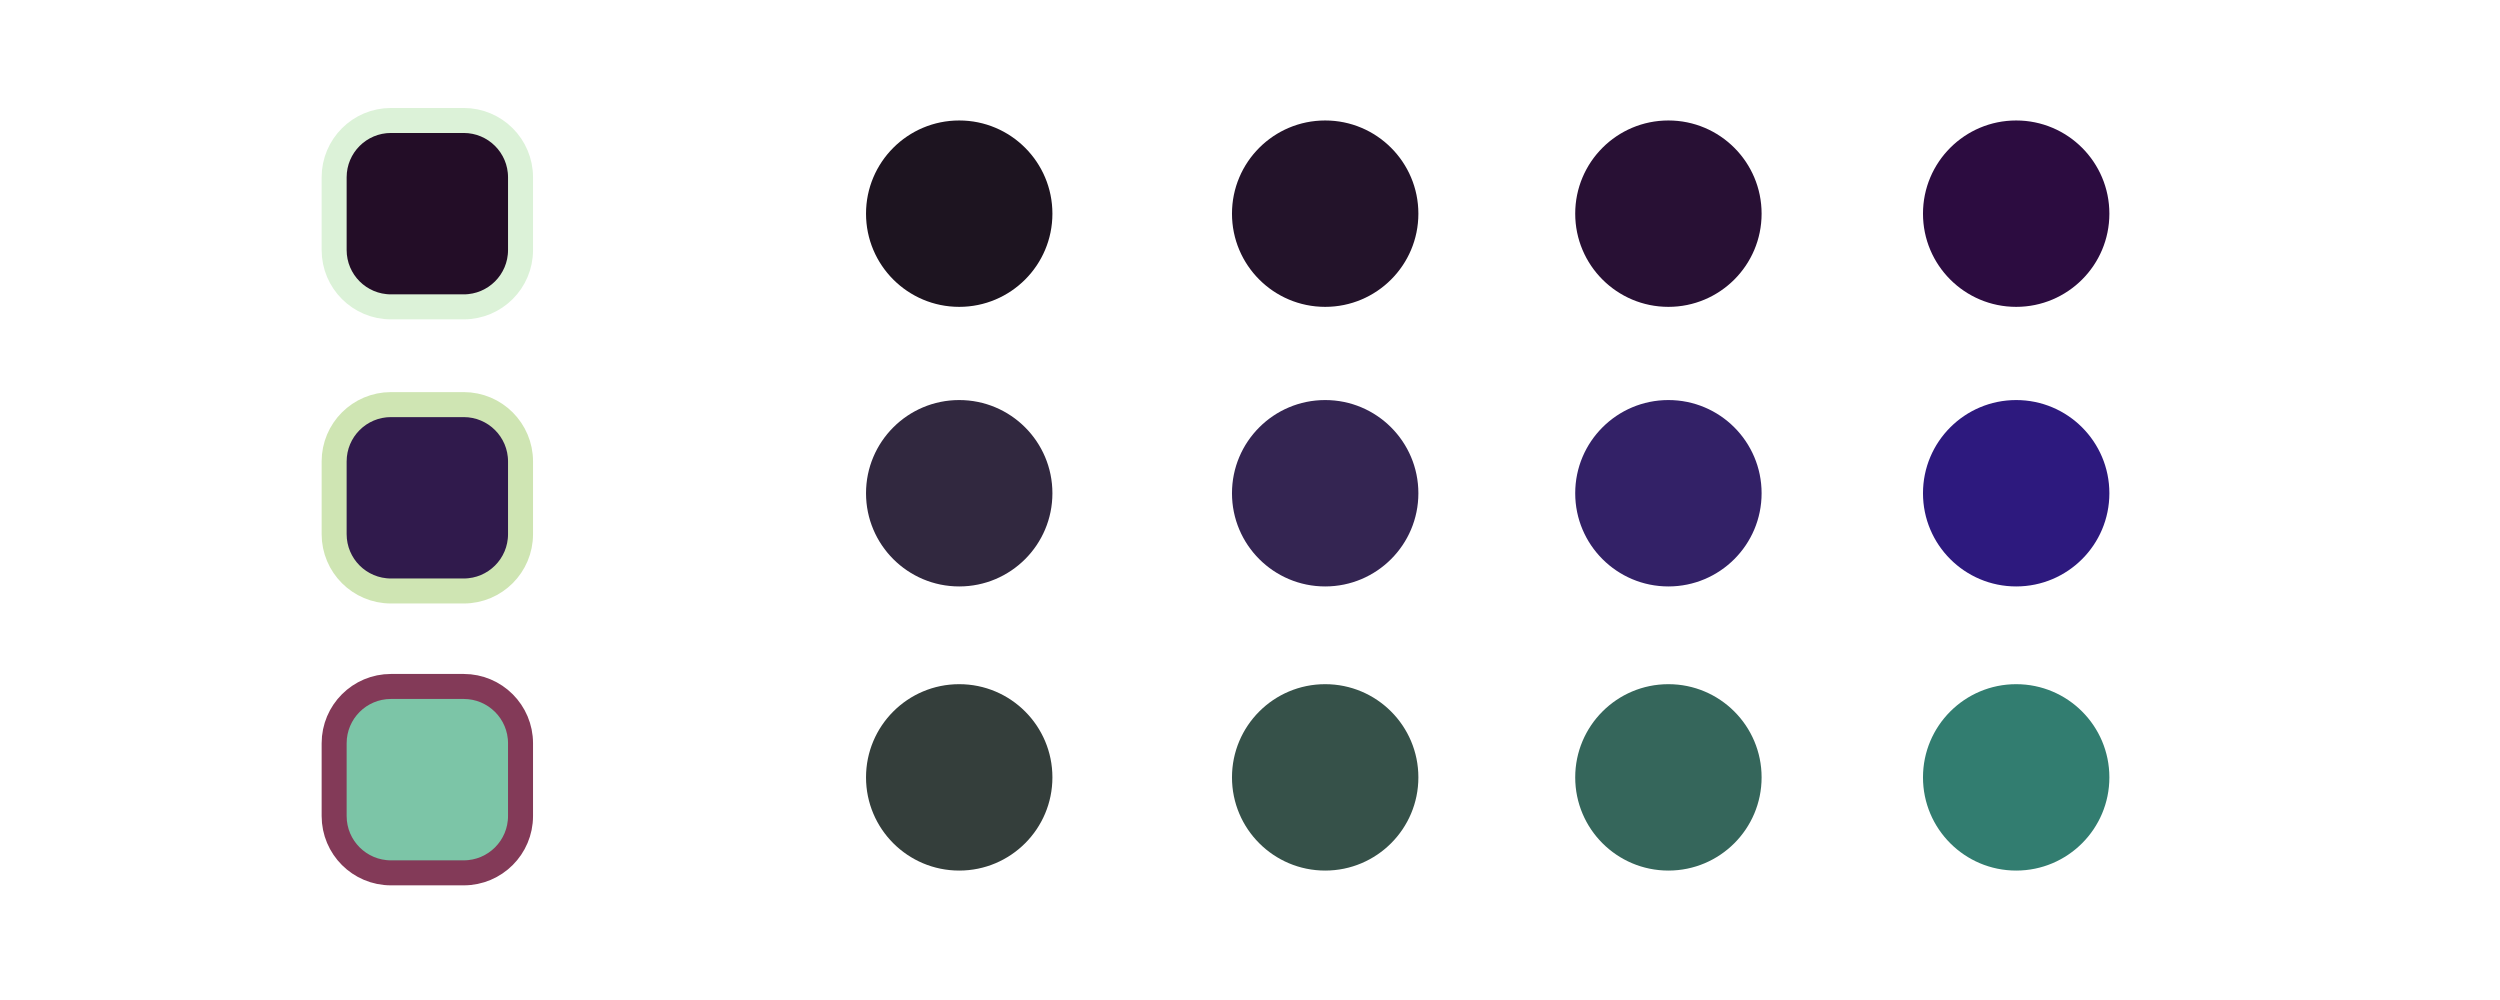
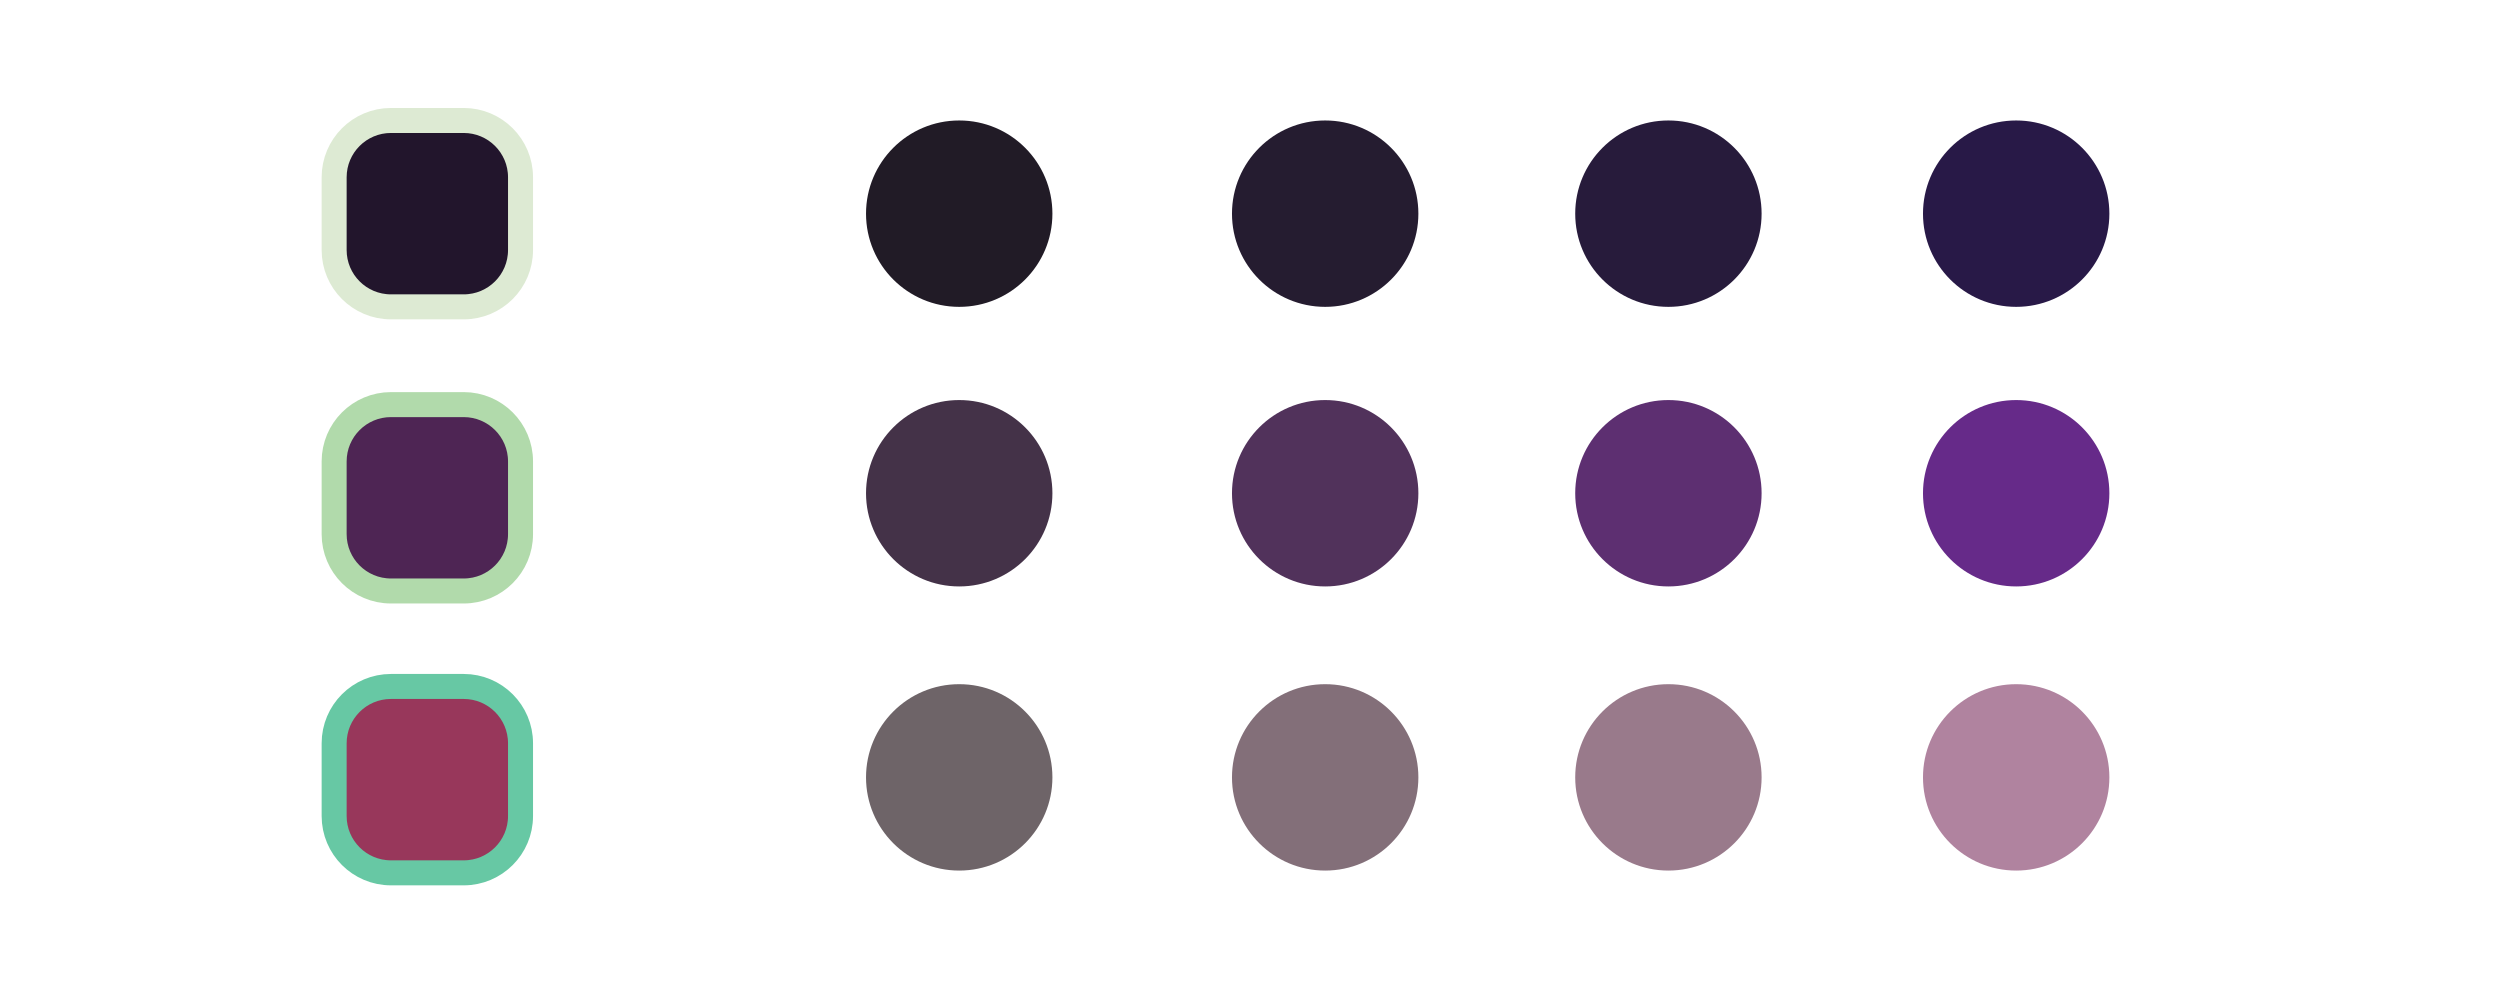
<svg xmlns="http://www.w3.org/2000/svg" width="1000" height="400" viewBox="0 0 264.583 105.833" version="1.1" id="svg1">
  <defs id="defs1" />
  <g id="layer1">
-     <rect style="fill:#230D27;fill-opacity:1;stroke:#DCF2D8;stroke-width:2.646;stroke-linecap:round;stroke-linejoin:round;stroke-dasharray:none;stroke-opacity:1;paint-order:fill markers stroke" id="rect1" width="19.726" height="19.726" x="35.363" y="12.75" ry="6.014" />
-     <rect style="fill:#301A4C;fill-opacity:1;stroke:#CFE5B3;stroke-width:2.646;stroke-linecap:round;stroke-linejoin:round;stroke-dasharray:none;stroke-opacity:1;paint-order:fill markers stroke" id="rect2" width="19.726" height="19.726" x="35.363" y="42.82" ry="6.014" />
-     <rect style="fill:#7CC5A7;fill-opacity:1;stroke:#833A58;stroke-width:2.646;stroke-linecap:round;stroke-linejoin:round;stroke-dasharray:none;stroke-opacity:1;paint-order:fill markers stroke" id="rect3" width="19.726" height="19.726" x="35.363" y="72.65" ry="6.014" />
-     <rect style="fill:#1D1420;fill-opacity:1;stroke:none;stroke-width:2.646;stroke-linecap:round;stroke-linejoin:round;stroke-dasharray:none;stroke-opacity:1;paint-order:fill markers stroke" id="rect4" width="19.726" height="19.726" x="91.654" y="12.75" ry="9.863" />
-     <rect style="fill:#23132A;fill-opacity:1;stroke:none;stroke-width:2.646;stroke-linecap:round;stroke-linejoin:round;stroke-dasharray:none;stroke-opacity:1;paint-order:fill markers stroke" id="rect5" width="19.726" height="19.726" x="130.385" y="12.75" ry="9.863" />
-     <rect style="fill:#281034;fill-opacity:1;stroke:none;stroke-width:2.646;stroke-linecap:round;stroke-linejoin:round;stroke-dasharray:none;stroke-opacity:1;paint-order:fill markers stroke" id="rect6" width="19.726" height="19.726" x="166.71" y="12.75" ry="9.863" />
-     <rect style="fill:#2C0C40;fill-opacity:1;stroke:none;stroke-width:2.646;stroke-linecap:round;stroke-linejoin:round;stroke-dasharray:none;stroke-opacity:1;paint-order:fill markers stroke" id="rect7" width="19.726" height="19.726" x="203.516" y="12.75" ry="9.863" />
-     <rect style="fill:#31283F;fill-opacity:1;stroke:none;stroke-width:2.646;stroke-linecap:round;stroke-linejoin:round;stroke-dasharray:none;stroke-opacity:1;paint-order:fill markers stroke" id="rect8" width="19.726" height="19.726" x="91.654" y="42.339" ry="9.863" />
-     <rect style="fill:#342552;fill-opacity:1;stroke:none;stroke-width:2.646;stroke-linecap:round;stroke-linejoin:round;stroke-dasharray:none;stroke-opacity:1;paint-order:fill markers stroke" id="rect9" width="19.726" height="19.726" x="130.385" y="42.339" ry="9.863" />
-     <rect style="fill:#332167;fill-opacity:1;stroke:none;stroke-width:2.646;stroke-linecap:round;stroke-linejoin:round;stroke-dasharray:none;stroke-opacity:1;paint-order:fill markers stroke" id="rect10" width="19.726" height="19.726" x="166.71" y="42.339" ry="9.863" />
-     <rect style="fill:#2D197E;fill-opacity:1;stroke:none;stroke-width:2.646;stroke-linecap:round;stroke-linejoin:round;stroke-dasharray:none;stroke-opacity:1;paint-order:fill markers stroke" id="rect11" width="19.726" height="19.726" x="203.516" y="42.339" ry="9.863" />
-     <rect style="fill:#343E3B;fill-opacity:1;stroke:none;stroke-width:2.646;stroke-linecap:round;stroke-linejoin:round;stroke-dasharray:none;stroke-opacity:1;paint-order:fill markers stroke" id="rect12" width="19.726" height="19.726" x="91.654" y="72.409" ry="9.863" />
-     <rect style="fill:#365149;fill-opacity:1;stroke:none;stroke-width:2.646;stroke-linecap:round;stroke-linejoin:round;stroke-dasharray:none;stroke-opacity:1;paint-order:fill markers stroke" id="rect13" width="19.726" height="19.726" x="130.385" y="72.409" ry="9.863" />
-     <rect style="fill:#35665B;fill-opacity:1;stroke:none;stroke-width:2.646;stroke-linecap:round;stroke-linejoin:round;stroke-dasharray:none;stroke-opacity:1;paint-order:fill markers stroke" id="rect14" width="19.726" height="19.726" x="166.71" y="72.409" ry="9.863" />
-     <rect style="fill:#327D70;fill-opacity:1;stroke:none;stroke-width:2.646;stroke-linecap:round;stroke-linejoin:round;stroke-dasharray:none;stroke-opacity:1;paint-order:fill markers stroke" id="rect15" width="19.726" height="19.726" x="203.516" y="72.409" ry="9.863" />
+     <rect style="fill:#22152C;fill-opacity:1;stroke:#DDEAD3;stroke-width:2.646;stroke-linecap:round;stroke-linejoin:round;stroke-dasharray:none;stroke-opacity:1;paint-order:fill markers stroke" id="rect1" width="19.726" height="19.726" x="35.363" y="12.75" ry="6.014" />
+     <rect style="fill:#4E2554;fill-opacity:1;stroke:#B1DAAB;stroke-width:2.646;stroke-linecap:round;stroke-linejoin:round;stroke-dasharray:none;stroke-opacity:1;paint-order:fill markers stroke" id="rect2" width="19.726" height="19.726" x="35.363" y="42.82" ry="6.014" />
+     <rect style="fill:#98375B;fill-opacity:1;stroke:#67C8A4;stroke-width:2.646;stroke-linecap:round;stroke-linejoin:round;stroke-dasharray:none;stroke-opacity:1;paint-order:fill markers stroke" id="rect3" width="19.726" height="19.726" x="35.363" y="72.65" ry="6.014" />
+     <rect style="fill:#211B26;fill-opacity:1;stroke:none;stroke-width:2.646;stroke-linecap:round;stroke-linejoin:round;stroke-dasharray:none;stroke-opacity:1;paint-order:fill markers stroke" id="rect4" width="19.726" height="19.726" x="91.654" y="12.75" ry="9.863" />
+     <rect style="fill:#251C30;fill-opacity:1;stroke:none;stroke-width:2.646;stroke-linecap:round;stroke-linejoin:round;stroke-dasharray:none;stroke-opacity:1;paint-order:fill markers stroke" id="rect5" width="19.726" height="19.726" x="130.385" y="12.75" ry="9.863" />
+     <rect style="fill:#271B3B;fill-opacity:1;stroke:none;stroke-width:2.646;stroke-linecap:round;stroke-linejoin:round;stroke-dasharray:none;stroke-opacity:1;paint-order:fill markers stroke" id="rect6" width="19.726" height="19.726" x="166.71" y="12.75" ry="9.863" />
+     <rect style="fill:#281947;fill-opacity:1;stroke:none;stroke-width:2.646;stroke-linecap:round;stroke-linejoin:round;stroke-dasharray:none;stroke-opacity:1;paint-order:fill markers stroke" id="rect7" width="19.726" height="19.726" x="203.516" y="12.75" ry="9.863" />
+     <rect style="fill:#443248;fill-opacity:1;stroke:none;stroke-width:2.646;stroke-linecap:round;stroke-linejoin:round;stroke-dasharray:none;stroke-opacity:1;paint-order:fill markers stroke" id="rect8" width="19.726" height="19.726" x="91.654" y="42.339" ry="9.863" />
+     <rect style="fill:#51325B;fill-opacity:1;stroke:none;stroke-width:2.646;stroke-linecap:round;stroke-linejoin:round;stroke-dasharray:none;stroke-opacity:1;paint-order:fill markers stroke" id="rect9" width="19.726" height="19.726" x="130.385" y="42.339" ry="9.863" />
+     <rect style="fill:#5D2F71;fill-opacity:1;stroke:none;stroke-width:2.646;stroke-linecap:round;stroke-linejoin:round;stroke-dasharray:none;stroke-opacity:1;paint-order:fill markers stroke" id="rect10" width="19.726" height="19.726" x="166.71" y="42.339" ry="9.863" />
+     <rect style="fill:#662A89;fill-opacity:1;stroke:none;stroke-width:2.646;stroke-linecap:round;stroke-linejoin:round;stroke-dasharray:none;stroke-opacity:1;paint-order:fill markers stroke" id="rect11" width="19.726" height="19.726" x="203.516" y="42.339" ry="9.863" />
+     <rect style="fill:#6E6468;fill-opacity:1;stroke:none;stroke-width:2.646;stroke-linecap:round;stroke-linejoin:round;stroke-dasharray:none;stroke-opacity:1;paint-order:fill markers stroke" id="rect12" width="19.726" height="19.726" x="91.654" y="72.409" ry="9.863" />
+     <rect style="fill:#836F79;fill-opacity:1;stroke:none;stroke-width:2.646;stroke-linecap:round;stroke-linejoin:round;stroke-dasharray:none;stroke-opacity:1;paint-order:fill markers stroke" id="rect13" width="19.726" height="19.726" x="130.385" y="72.409" ry="9.863" />
+     <rect style="fill:#997A8B;fill-opacity:1;stroke:none;stroke-width:2.646;stroke-linecap:round;stroke-linejoin:round;stroke-dasharray:none;stroke-opacity:1;paint-order:fill markers stroke" id="rect14" width="19.726" height="19.726" x="166.71" y="72.409" ry="9.863" />
+     <rect style="fill:#B0839F;fill-opacity:1;stroke:none;stroke-width:2.646;stroke-linecap:round;stroke-linejoin:round;stroke-dasharray:none;stroke-opacity:1;paint-order:fill markers stroke" id="rect15" width="19.726" height="19.726" x="203.516" y="72.409" ry="9.863" />
  </g>
</svg>
